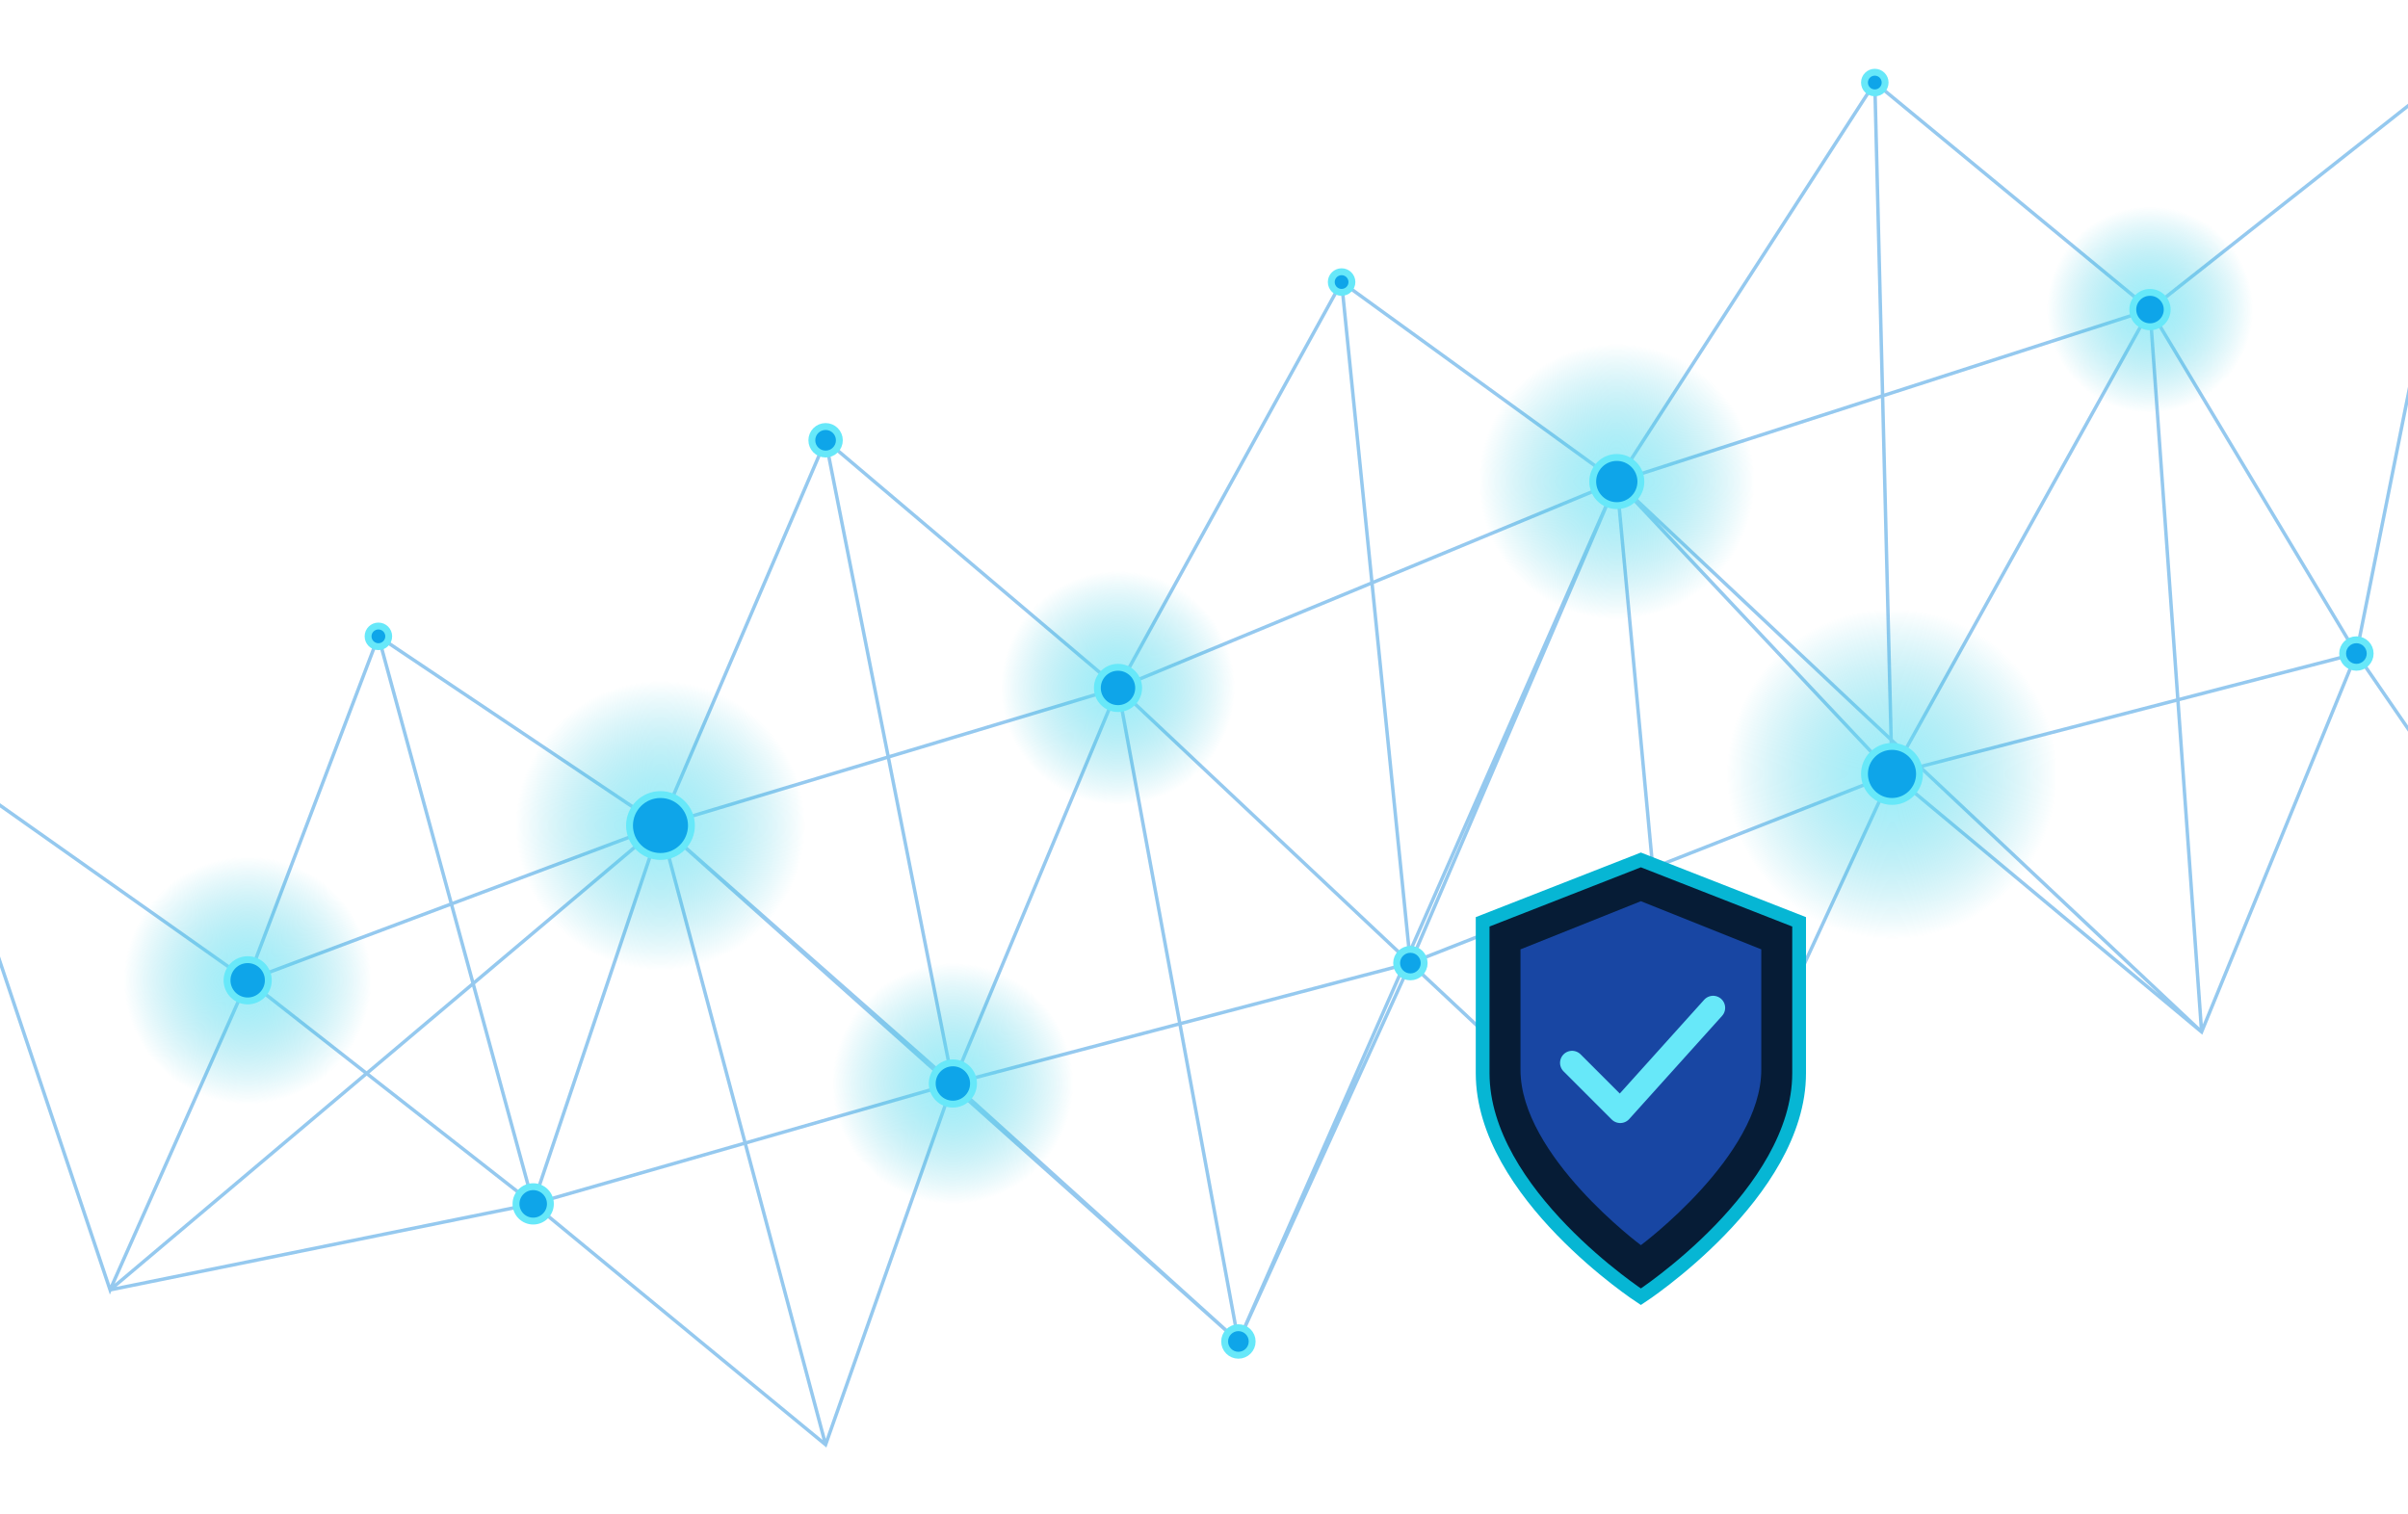
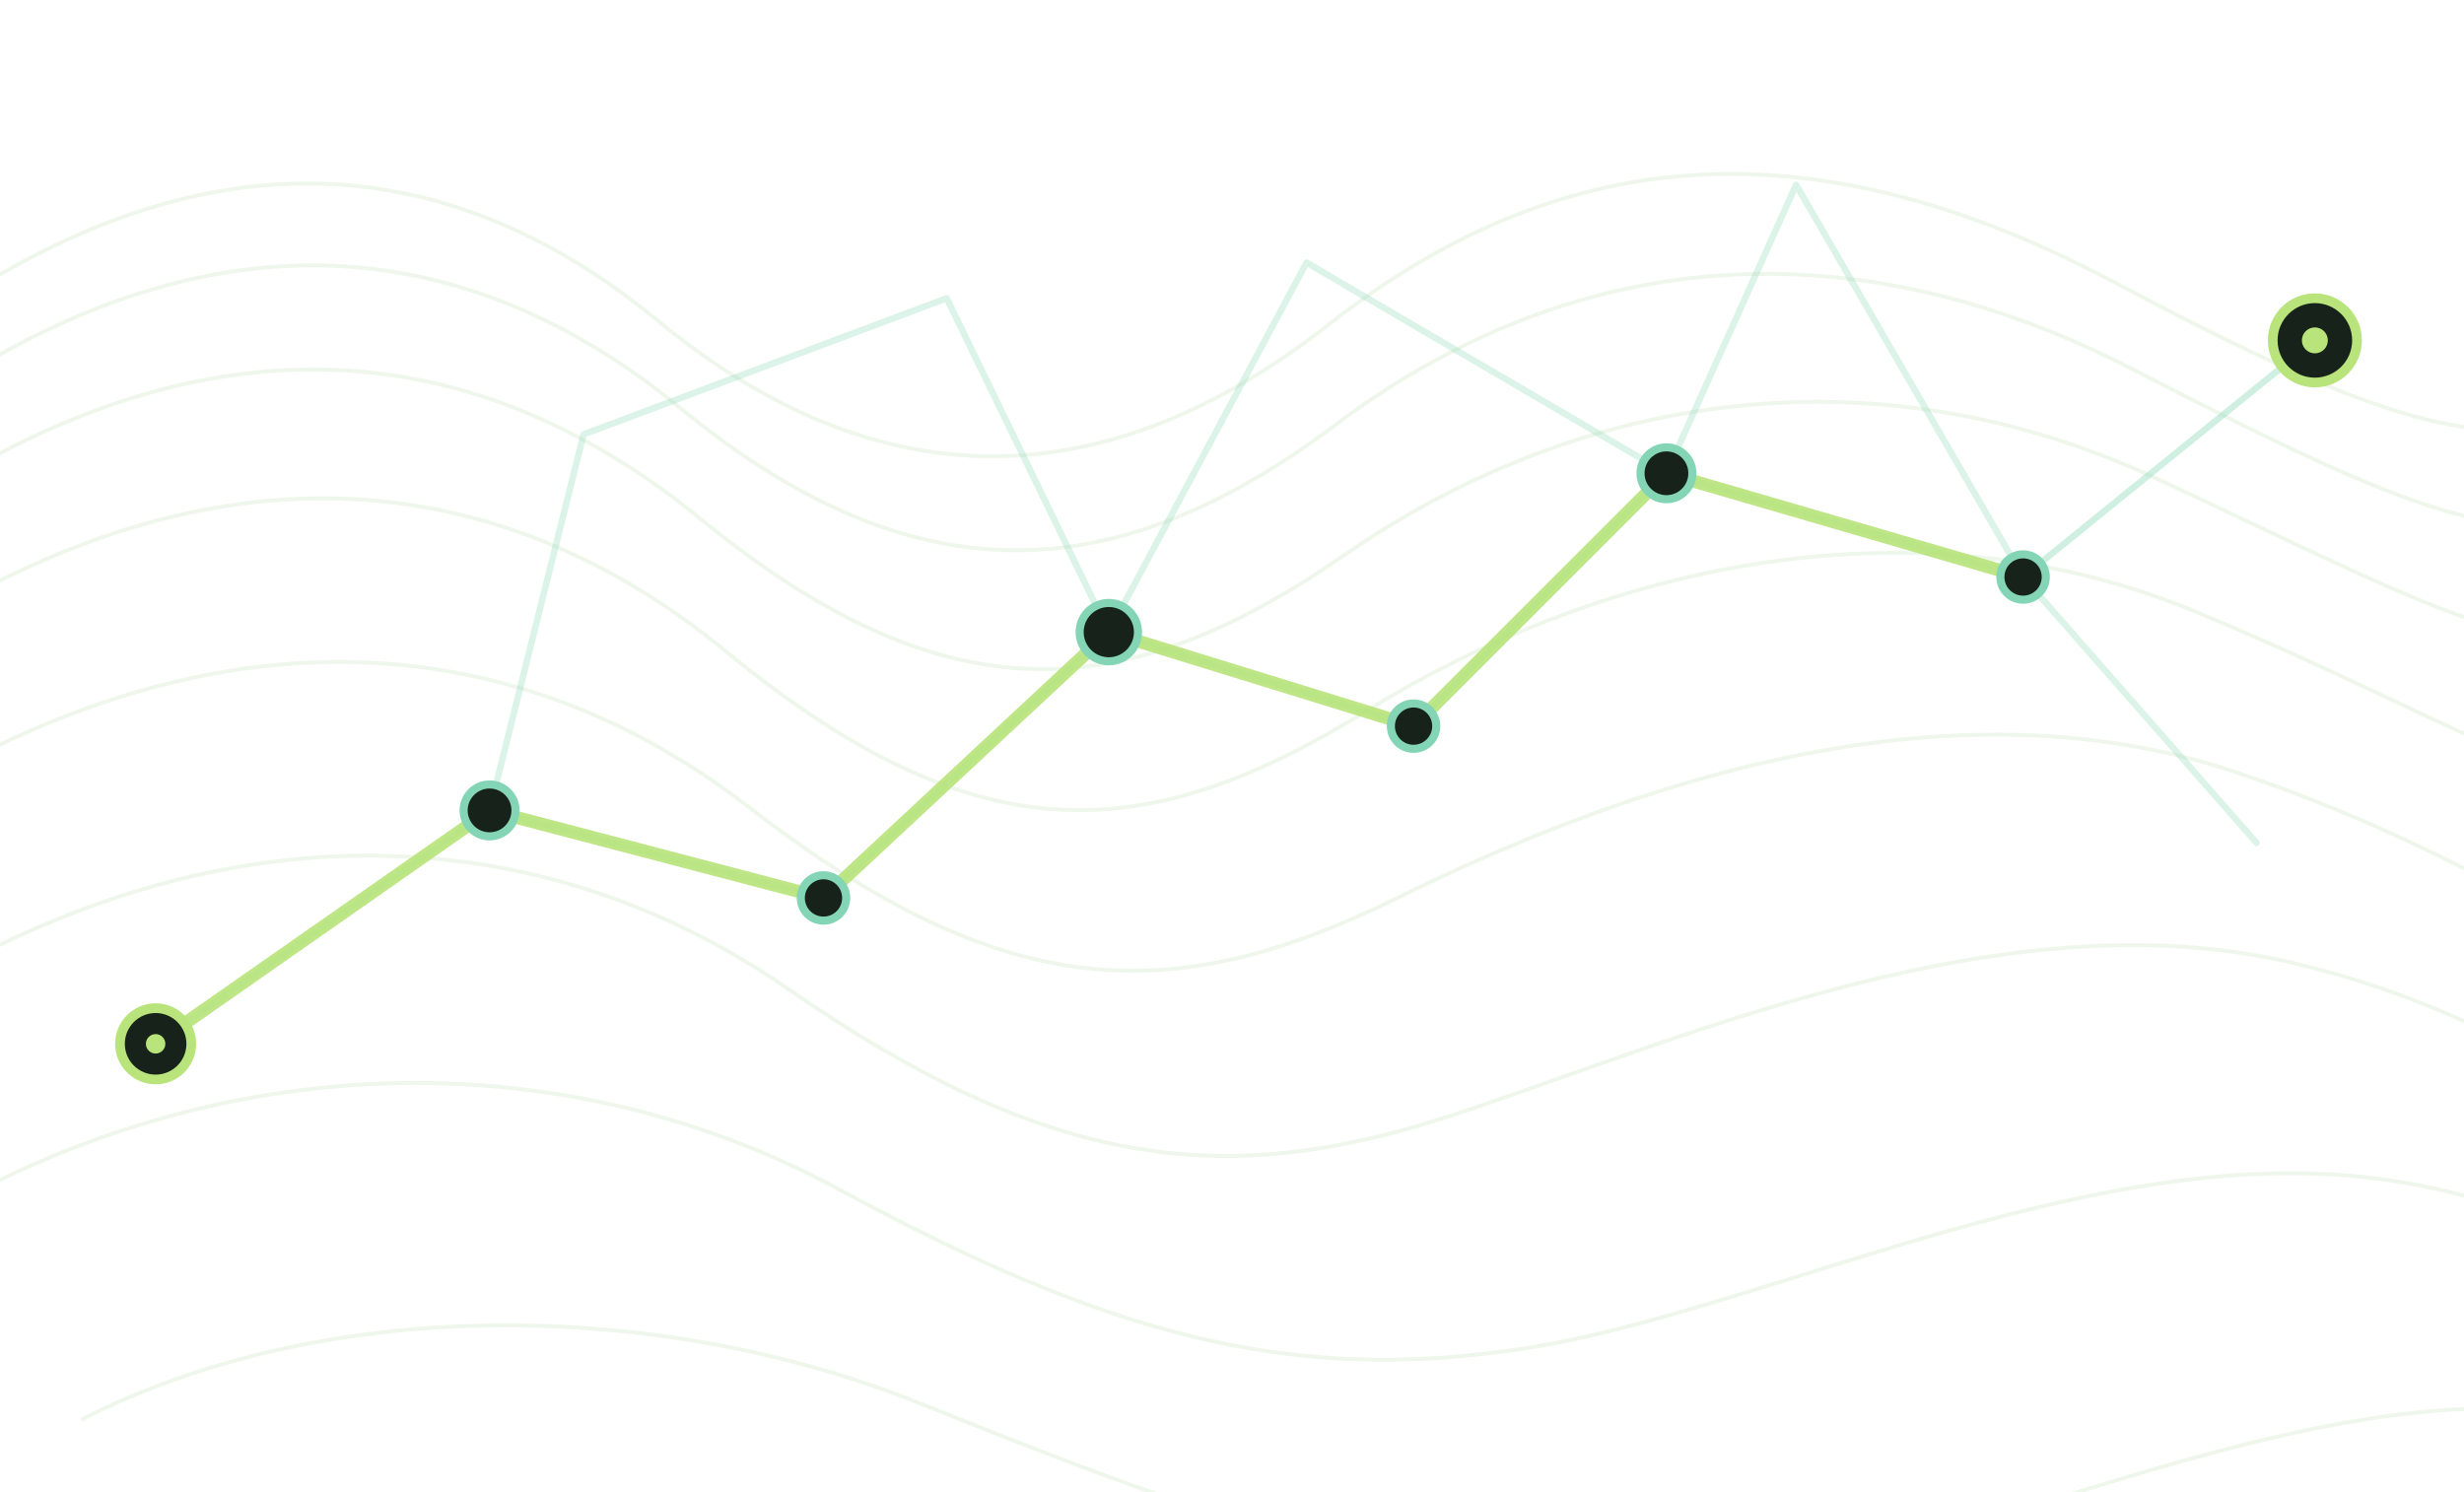
- <svg xmlns="http://www.w3.org/2000/svg" viewBox="0 0 700 440" fill="none">
-   <defs>
-     <radialGradient id="a">
-       <stop stop-color="#67e8f9" stop-opacity=".65" />
-       <stop offset="1" stop-color="#06b6d4" stop-opacity="0" />
-     </radialGradient>
-   </defs>
-   <g stroke="#1689dc" stroke-opacity=".45">
-     <path d="M-20 220 72 285 110 185 192 240 240 128 325 200 390 82 470 140 545 24 625 90 720 15M-20 220 32 375 72 285 155 350 192 240 277 315 325 200 410 280 470 140 550 225 625 90 685 190 720 15M32 375 155 350 240 420 277 315 360 390 410 280 490 355 550 225 640 300 685 190 740 270M72 285 192 240 325 200 470 140 625 90M110 185 155 350 277 315 410 280 550 225 685 190M192 240 240 420M240 128 277 315M325 200 360 390M390 82 410 280M470 140 490 355M545 24 550 225M625 90 640 300M32 375 192 240 360 390 470 140 640 300" />
+ <svg xmlns="http://www.w3.org/2000/svg" viewBox="0 0 760 460" fill="none">
+   <g stroke="#A4C889" stroke-width="1.2" stroke-opacity=".17">
+     <path d="M-18 96c78-53 153-53 221 3s138 55 207 1 146-64 242-13 129 58 167 27" />
+     <path d="M-28 127c85-60 166-60 238-1s134 56 202 5 153-65 246-17 127 62 164 33" />
+     <path d="M-39 164c92-66 179-66 255-4s131 58 199 11 159-66 251-23 123 63 160 38" />
+     <path d="M-46 207c98-70 192-70 270-6s130 60 198 18 165-68 256-30 119 65 157 45" />
+     <path d="M-47 257c101-69 199-69 278-8s131 62 200 28 168-69 258-39 116 67 155 51" />
+     <path d="M-38 313c98-64 200-64 281-8s135 62 205 39 170-68 259-47 113 68 154 59" />
+     <path d="M-19 374c91-52 195-52 278-7s139 60 211 49 170-62 258-53 113 65 155 67" />
+     <path d="M25 438c74-38 177-38 259-5s142 55 217 57 168-49 253-55 111 58 153 77" />
  </g>
-   <g fill="url(#a)">
-     <circle cx="72" cy="285" r="36" />
-     <circle cx="192" cy="240" r="42" />
-     <circle cx="325" cy="200" r="34" />
-     <circle cx="470" cy="140" r="40" />
-     <circle cx="625" cy="90" r="30" />
-     <circle cx="277" cy="315" r="35" />
-     <circle cx="550" cy="225" r="48" />
+   <g stroke="#83D5B5" stroke-linecap="round" stroke-linejoin="round">
+     <path d="M48 322 151 250 254 277 342 195 436 224 514 146 624 178 714 105" stroke-opacity=".38" stroke-width="2" />
+     <path d="M151 250 180 134 292 92 342 195 403 81 514 146 554 57 624 178 696 260" stroke-opacity=".28" stroke-width="2" />
+     <path d="M48 322 151 250 254 277 342 195 436 224 514 146 624 178" stroke="#B9E47C" stroke-opacity=".92" stroke-width="4" />
  </g>
-   <g fill="#0ea5e9" stroke="#67e8f9" stroke-width="2">
-     <circle cx="72" cy="285" r="6" />
-     <circle cx="110" cy="185" r="3" />
-     <circle cx="192" cy="240" r="9" />
-     <circle cx="240" cy="128" r="4" />
-     <circle cx="325" cy="200" r="6" />
-     <circle cx="390" cy="82" r="3" />
-     <circle cx="470" cy="140" r="7" />
-     <circle cx="545" cy="24" r="3" />
-     <circle cx="625" cy="90" r="5" />
-     <circle cx="155" cy="350" r="5" />
-     <circle cx="277" cy="315" r="6" />
-     <circle cx="410" cy="280" r="4" />
-     <circle cx="550" cy="225" r="8" />
-     <circle cx="685" cy="190" r="4" />
-     <circle cx="360" cy="390" r="4" />
-     <circle cx="490" cy="355" r="4" />
+   <g fill="#17231A" stroke="#83D5B5" stroke-width="2.5">
+     <circle cx="151" cy="250" r="8" />
+     <circle cx="254" cy="277" r="7" />
+     <circle cx="342" cy="195" r="9" />
+     <circle cx="436" cy="224" r="7" />
+     <circle cx="514" cy="146" r="8" />
+     <circle cx="624" cy="178" r="7" />
  </g>
-   <g transform="translate(427 250)">
-     <path fill="#061c36" stroke="#06b6d4" stroke-width="4" d="m50 0 46 18v44c0 35-46 65-46 65S4 97 4 62V18L50 0Z" />
-     <path fill="#2563eb" fill-opacity=".6" d="m50 12 35 14v35c0 25-35 51-35 51S15 86 15 61V26l35-14Z" />
-     <path stroke="#67e8f9" stroke-linecap="round" stroke-linejoin="round" stroke-width="7" d="m30 59 14 14 27-30" />
+   <g fill="#17231A" stroke="#B9E47C" stroke-width="3">
+     <circle cx="48" cy="322" r="11" />
+     <circle cx="714" cy="105" r="13" />
+   </g>
+   <g fill="#B9E47C">
+     <circle cx="48" cy="322" r="3" />
+     <circle cx="714" cy="105" r="4" />
  </g>
</svg>
